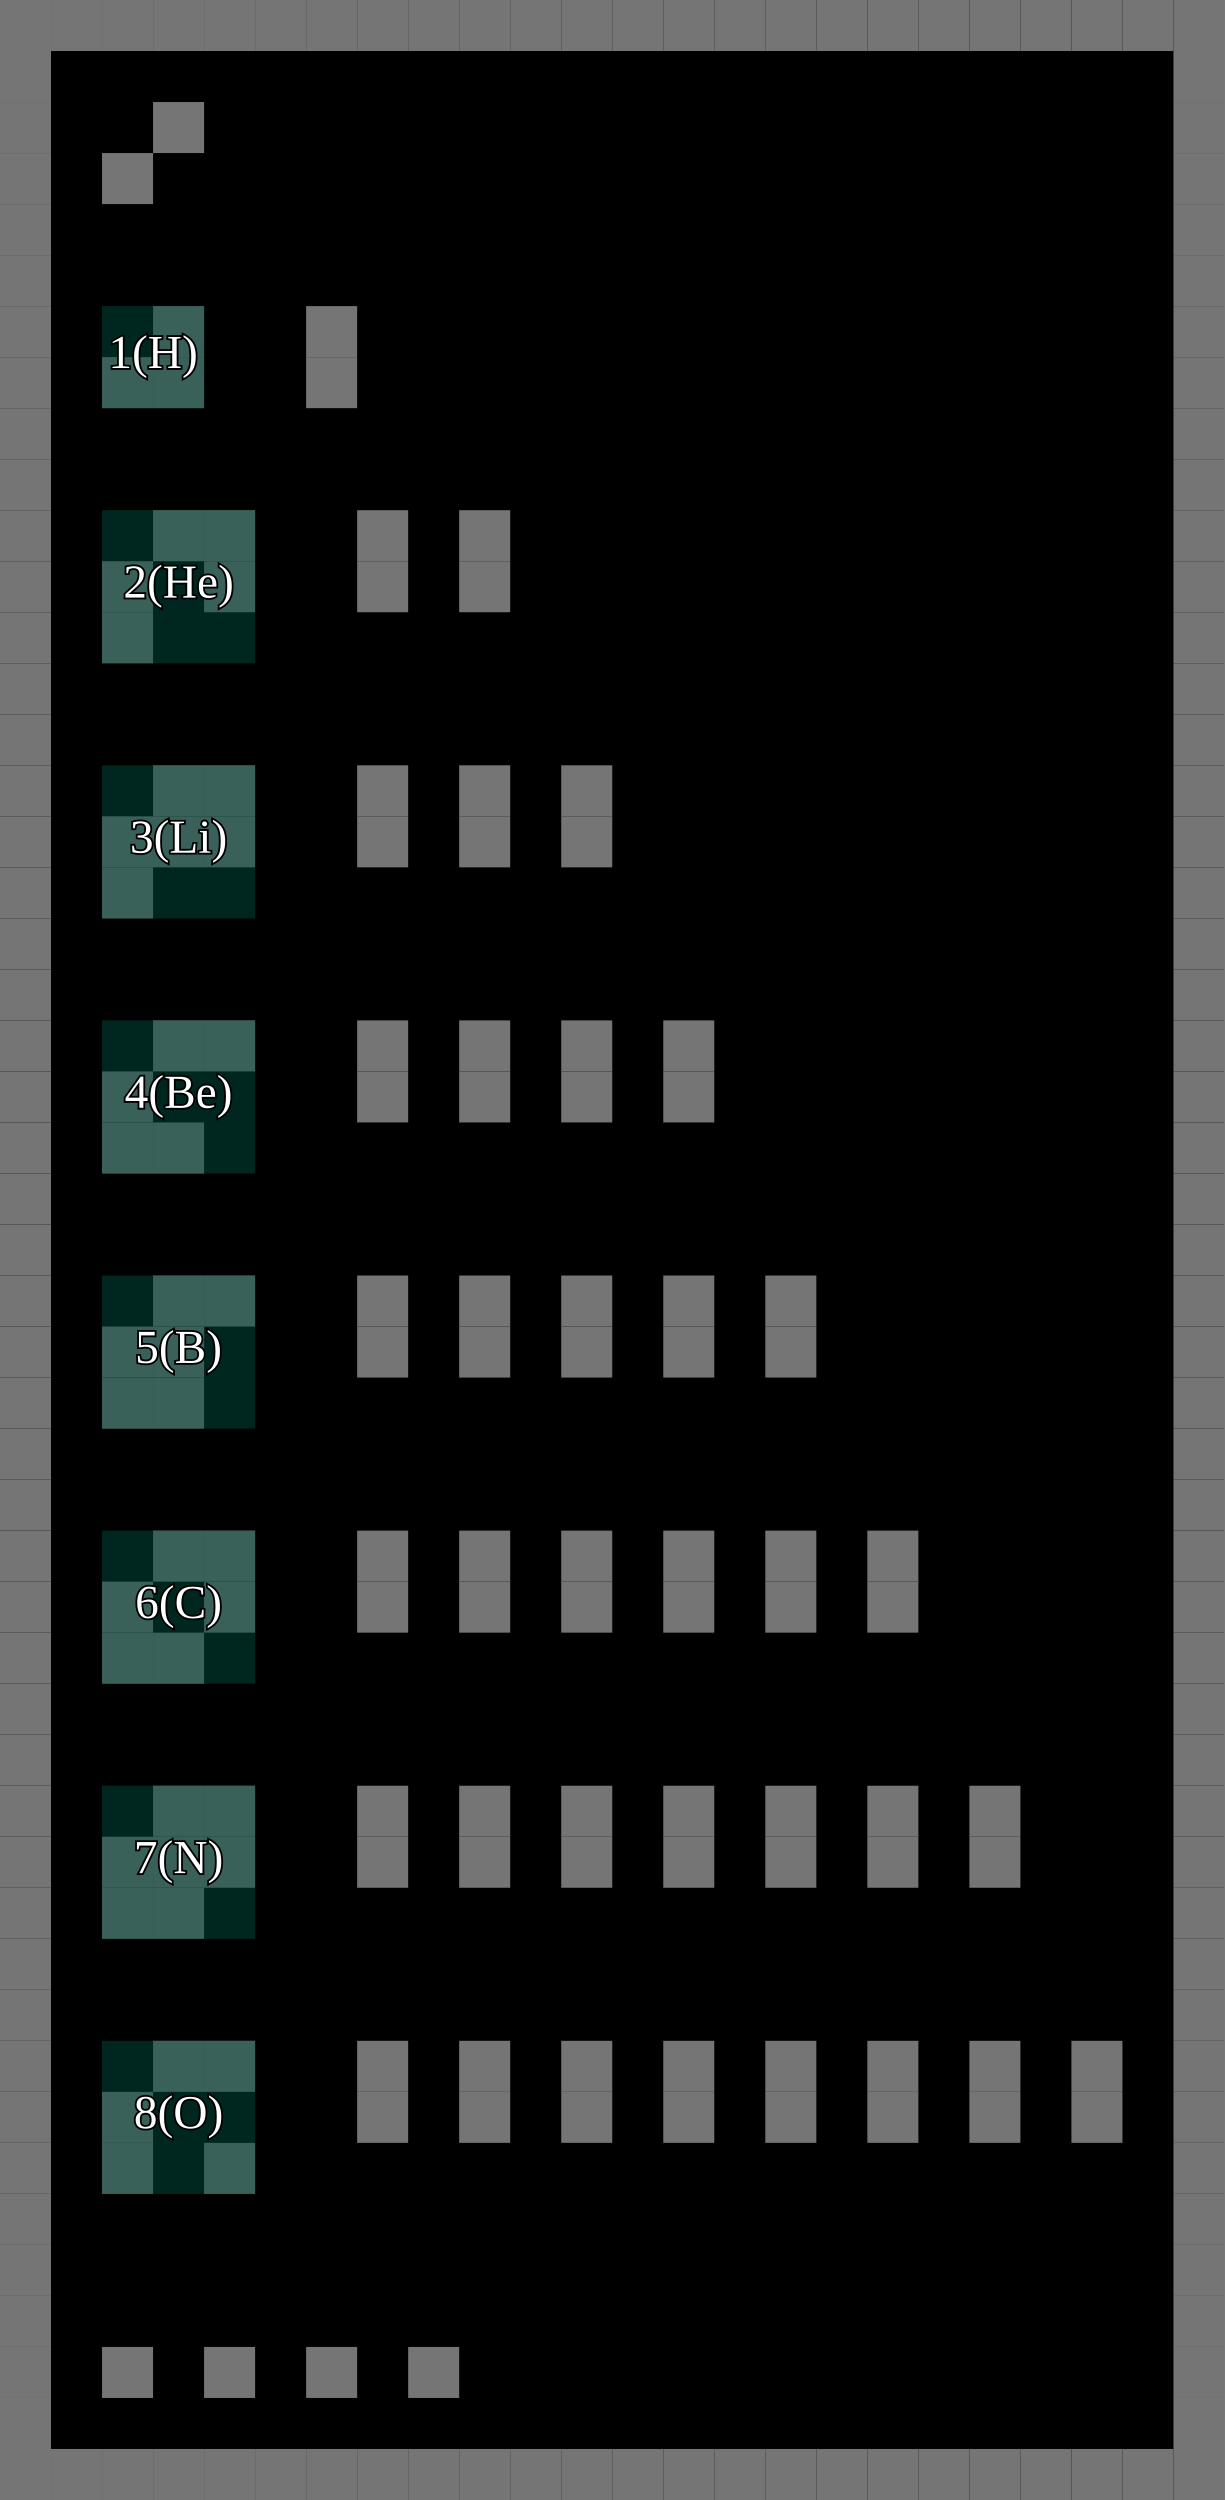
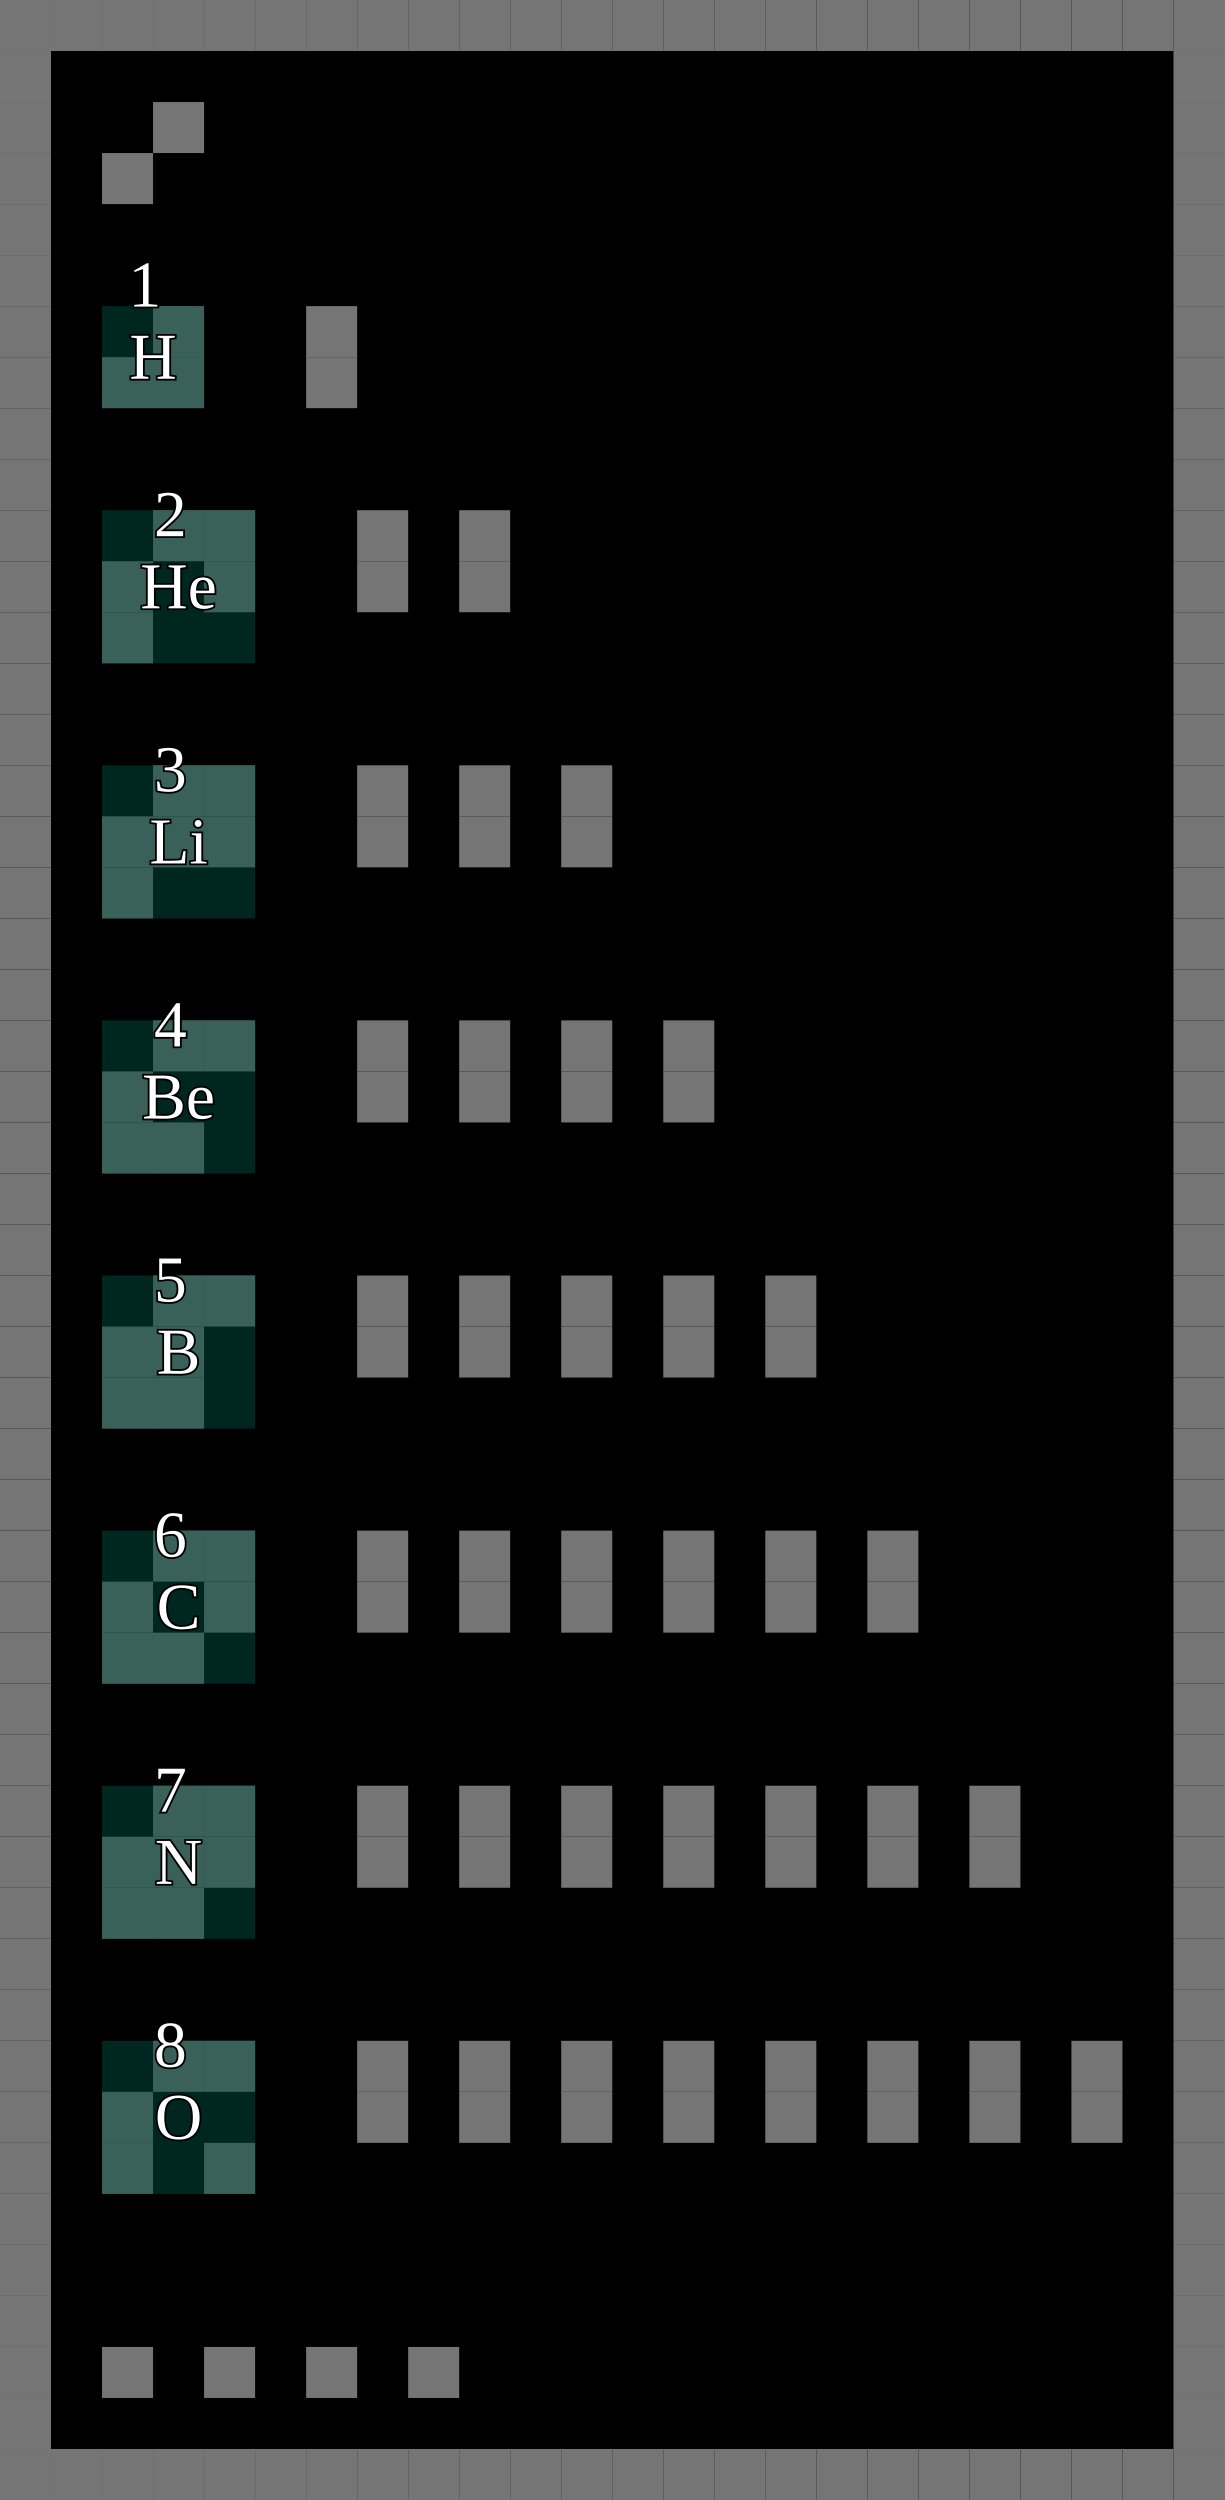
<svg xmlns="http://www.w3.org/2000/svg" height="686" width="336">
  <rect y="0" x="0" height="686" width="336" fill="black" />
  <rect y="0" x="0" height="14" width="14" fill="#757575" />
  <rect y="0" x="14" height="14" width="14" fill="#757575" />
  <rect y="0" x="28" height="14" width="14" fill="#757575" />
  <rect y="0" x="42" height="14" width="14" fill="#757575" />
  <rect y="0" x="56" height="14" width="14" fill="#757575" />
  <rect y="0" x="70" height="14" width="14" fill="#757575" />
  <rect y="0" x="84" height="14" width="14" fill="#757575" />
  <rect y="0" x="98" height="14" width="14" fill="#757575" />
  <rect y="0" x="112" height="14" width="14" fill="#757575" />
  <rect y="0" x="126" height="14" width="14" fill="#757575" />
  <rect y="0" x="140" height="14" width="14" fill="#757575" />
  <rect y="0" x="154" height="14" width="14" fill="#757575" />
  <rect y="0" x="168" height="14" width="14" fill="#757575" />
  <rect y="0" x="182" height="14" width="14" fill="#757575" />
  <rect y="0" x="196" height="14" width="14" fill="#757575" />
  <rect y="0" x="210" height="14" width="14" fill="#757575" />
  <rect y="0" x="224" height="14" width="14" fill="#757575" />
  <rect y="0" x="238" height="14" width="14" fill="#757575" />
  <rect y="0" x="252" height="14" width="14" fill="#757575" />
  <rect y="0" x="266" height="14" width="14" fill="#757575" />
  <rect y="0" x="280" height="14" width="14" fill="#757575" />
  <rect y="0" x="294" height="14" width="14" fill="#757575" />
  <rect y="0" x="308" height="14" width="14" fill="#757575" />
  <rect y="0" x="322" height="14" width="14" fill="#757575" />
  <rect y="14" x="0" height="14" width="14" fill="#757575" />
  <rect y="14" x="322" height="14" width="14" fill="#757575" />
  <rect y="28" x="0" height="14" width="14" fill="#757575" />
  <rect y="28" x="42" height="14" width="14" fill="#757575" />
  <rect y="28" x="322" height="14" width="14" fill="#757575" />
  <rect y="42" x="0" height="14" width="14" fill="#757575" />
  <rect y="42" x="28" height="14" width="14" fill="#757575" />
  <rect y="42" x="322" height="14" width="14" fill="#757575" />
  <rect y="56" x="0" height="14" width="14" fill="#757575" />
  <rect y="56" x="322" height="14" width="14" fill="#757575" />
  <rect y="70" x="0" height="14" width="14" fill="#757575" />
  <rect y="70" x="322" height="14" width="14" fill="#757575" />
  <rect y="84" x="0" height="14" width="14" fill="#757575" />
  <rect y="84" x="42" height="14" width="14" fill="#757575" />
  <rect y="84" x="84" height="14" width="14" fill="#757575" />
  <rect y="84" x="322" height="14" width="14" fill="#757575" />
  <rect y="98" x="0" height="14" width="14" fill="#757575" />
  <rect y="98" x="28" height="14" width="14" fill="#757575" />
  <rect y="98" x="42" height="14" width="14" fill="#757575" />
  <rect y="98" x="84" height="14" width="14" fill="#757575" />
  <rect y="98" x="322" height="14" width="14" fill="#757575" />
  <rect y="112" x="0" height="14" width="14" fill="#757575" />
  <rect y="112" x="322" height="14" width="14" fill="#757575" />
  <rect y="126" x="0" height="14" width="14" fill="#757575" />
  <rect y="126" x="322" height="14" width="14" fill="#757575" />
  <rect y="140" x="0" height="14" width="14" fill="#757575" />
  <rect y="140" x="42" height="14" width="14" fill="#757575" />
  <rect y="140" x="56" height="14" width="14" fill="#757575" />
  <rect y="140" x="98" height="14" width="14" fill="#757575" />
  <rect y="140" x="126" height="14" width="14" fill="#757575" />
  <rect y="140" x="322" height="14" width="14" fill="#757575" />
  <rect y="154" x="0" height="14" width="14" fill="#757575" />
  <rect y="154" x="28" height="14" width="14" fill="#757575" />
  <rect y="154" x="56" height="14" width="14" fill="#757575" />
  <rect y="154" x="98" height="14" width="14" fill="#757575" />
  <rect y="154" x="126" height="14" width="14" fill="#757575" />
  <rect y="154" x="322" height="14" width="14" fill="#757575" />
  <rect y="168" x="0" height="14" width="14" fill="#757575" />
  <rect y="168" x="28" height="14" width="14" fill="#757575" />
  <rect y="168" x="322" height="14" width="14" fill="#757575" />
  <rect y="182" x="0" height="14" width="14" fill="#757575" />
  <rect y="182" x="322" height="14" width="14" fill="#757575" />
  <rect y="196" x="0" height="14" width="14" fill="#757575" />
  <rect y="196" x="322" height="14" width="14" fill="#757575" />
  <rect y="210" x="0" height="14" width="14" fill="#757575" />
  <rect y="210" x="42" height="14" width="14" fill="#757575" />
  <rect y="210" x="56" height="14" width="14" fill="#757575" />
  <rect y="210" x="98" height="14" width="14" fill="#757575" />
  <rect y="210" x="126" height="14" width="14" fill="#757575" />
  <rect y="210" x="154" height="14" width="14" fill="#757575" />
  <rect y="210" x="322" height="14" width="14" fill="#757575" />
  <rect y="224" x="0" height="14" width="14" fill="#757575" />
  <rect y="224" x="28" height="14" width="14" fill="#757575" />
  <rect y="224" x="42" height="14" width="14" fill="#757575" />
  <rect y="224" x="56" height="14" width="14" fill="#757575" />
  <rect y="224" x="98" height="14" width="14" fill="#757575" />
  <rect y="224" x="126" height="14" width="14" fill="#757575" />
  <rect y="224" x="154" height="14" width="14" fill="#757575" />
  <rect y="224" x="322" height="14" width="14" fill="#757575" />
  <rect y="238" x="0" height="14" width="14" fill="#757575" />
  <rect y="238" x="28" height="14" width="14" fill="#757575" />
  <rect y="238" x="322" height="14" width="14" fill="#757575" />
  <rect y="252" x="0" height="14" width="14" fill="#757575" />
  <rect y="252" x="322" height="14" width="14" fill="#757575" />
  <rect y="266" x="0" height="14" width="14" fill="#757575" />
  <rect y="266" x="322" height="14" width="14" fill="#757575" />
  <rect y="280" x="0" height="14" width="14" fill="#757575" />
  <rect y="280" x="42" height="14" width="14" fill="#757575" />
  <rect y="280" x="56" height="14" width="14" fill="#757575" />
  <rect y="280" x="98" height="14" width="14" fill="#757575" />
  <rect y="280" x="126" height="14" width="14" fill="#757575" />
  <rect y="280" x="154" height="14" width="14" fill="#757575" />
  <rect y="280" x="182" height="14" width="14" fill="#757575" />
  <rect y="280" x="322" height="14" width="14" fill="#757575" />
  <rect y="294" x="0" height="14" width="14" fill="#757575" />
  <rect y="294" x="28" height="14" width="14" fill="#757575" />
  <rect y="294" x="98" height="14" width="14" fill="#757575" />
  <rect y="294" x="126" height="14" width="14" fill="#757575" />
  <rect y="294" x="154" height="14" width="14" fill="#757575" />
  <rect y="294" x="182" height="14" width="14" fill="#757575" />
  <rect y="294" x="322" height="14" width="14" fill="#757575" />
  <rect y="308" x="0" height="14" width="14" fill="#757575" />
  <rect y="308" x="28" height="14" width="14" fill="#757575" />
  <rect y="308" x="42" height="14" width="14" fill="#757575" />
  <rect y="308" x="322" height="14" width="14" fill="#757575" />
  <rect y="322" x="0" height="14" width="14" fill="#757575" />
  <rect y="322" x="322" height="14" width="14" fill="#757575" />
  <rect y="336" x="0" height="14" width="14" fill="#757575" />
  <rect y="336" x="322" height="14" width="14" fill="#757575" />
  <rect y="350" x="0" height="14" width="14" fill="#757575" />
  <rect y="350" x="42" height="14" width="14" fill="#757575" />
  <rect y="350" x="56" height="14" width="14" fill="#757575" />
  <rect y="350" x="98" height="14" width="14" fill="#757575" />
  <rect y="350" x="126" height="14" width="14" fill="#757575" />
  <rect y="350" x="154" height="14" width="14" fill="#757575" />
  <rect y="350" x="182" height="14" width="14" fill="#757575" />
  <rect y="350" x="210" height="14" width="14" fill="#757575" />
  <rect y="350" x="322" height="14" width="14" fill="#757575" />
  <rect y="364" x="0" height="14" width="14" fill="#757575" />
  <rect y="364" x="28" height="14" width="14" fill="#757575" />
  <rect y="364" x="42" height="14" width="14" fill="#757575" />
  <rect y="364" x="98" height="14" width="14" fill="#757575" />
  <rect y="364" x="126" height="14" width="14" fill="#757575" />
  <rect y="364" x="154" height="14" width="14" fill="#757575" />
  <rect y="364" x="182" height="14" width="14" fill="#757575" />
  <rect y="364" x="210" height="14" width="14" fill="#757575" />
  <rect y="364" x="322" height="14" width="14" fill="#757575" />
  <rect y="378" x="0" height="14" width="14" fill="#757575" />
  <rect y="378" x="28" height="14" width="14" fill="#757575" />
  <rect y="378" x="42" height="14" width="14" fill="#757575" />
  <rect y="378" x="322" height="14" width="14" fill="#757575" />
  <rect y="392" x="0" height="14" width="14" fill="#757575" />
  <rect y="392" x="322" height="14" width="14" fill="#757575" />
  <rect y="406" x="0" height="14" width="14" fill="#757575" />
  <rect y="406" x="322" height="14" width="14" fill="#757575" />
  <rect y="420" x="0" height="14" width="14" fill="#757575" />
  <rect y="420" x="42" height="14" width="14" fill="#757575" />
  <rect y="420" x="56" height="14" width="14" fill="#757575" />
  <rect y="420" x="98" height="14" width="14" fill="#757575" />
  <rect y="420" x="126" height="14" width="14" fill="#757575" />
  <rect y="420" x="154" height="14" width="14" fill="#757575" />
  <rect y="420" x="182" height="14" width="14" fill="#757575" />
  <rect y="420" x="210" height="14" width="14" fill="#757575" />
  <rect y="420" x="238" height="14" width="14" fill="#757575" />
  <rect y="420" x="322" height="14" width="14" fill="#757575" />
  <rect y="434" x="0" height="14" width="14" fill="#757575" />
  <rect y="434" x="28" height="14" width="14" fill="#757575" />
  <rect y="434" x="56" height="14" width="14" fill="#757575" />
  <rect y="434" x="98" height="14" width="14" fill="#757575" />
  <rect y="434" x="126" height="14" width="14" fill="#757575" />
  <rect y="434" x="154" height="14" width="14" fill="#757575" />
  <rect y="434" x="182" height="14" width="14" fill="#757575" />
  <rect y="434" x="210" height="14" width="14" fill="#757575" />
  <rect y="434" x="238" height="14" width="14" fill="#757575" />
  <rect y="434" x="322" height="14" width="14" fill="#757575" />
  <rect y="448" x="0" height="14" width="14" fill="#757575" />
  <rect y="448" x="28" height="14" width="14" fill="#757575" />
  <rect y="448" x="42" height="14" width="14" fill="#757575" />
  <rect y="448" x="322" height="14" width="14" fill="#757575" />
  <rect y="462" x="0" height="14" width="14" fill="#757575" />
  <rect y="462" x="322" height="14" width="14" fill="#757575" />
  <rect y="476" x="0" height="14" width="14" fill="#757575" />
  <rect y="476" x="322" height="14" width="14" fill="#757575" />
  <rect y="490" x="0" height="14" width="14" fill="#757575" />
  <rect y="490" x="42" height="14" width="14" fill="#757575" />
  <rect y="490" x="56" height="14" width="14" fill="#757575" />
  <rect y="490" x="98" height="14" width="14" fill="#757575" />
  <rect y="490" x="126" height="14" width="14" fill="#757575" />
  <rect y="490" x="154" height="14" width="14" fill="#757575" />
  <rect y="490" x="182" height="14" width="14" fill="#757575" />
  <rect y="490" x="210" height="14" width="14" fill="#757575" />
  <rect y="490" x="238" height="14" width="14" fill="#757575" />
  <rect y="490" x="266" height="14" width="14" fill="#757575" />
  <rect y="490" x="322" height="14" width="14" fill="#757575" />
  <rect y="504" x="0" height="14" width="14" fill="#757575" />
  <rect y="504" x="28" height="14" width="14" fill="#757575" />
  <rect y="504" x="42" height="14" width="14" fill="#757575" />
  <rect y="504" x="56" height="14" width="14" fill="#757575" />
  <rect y="504" x="98" height="14" width="14" fill="#757575" />
  <rect y="504" x="126" height="14" width="14" fill="#757575" />
  <rect y="504" x="154" height="14" width="14" fill="#757575" />
  <rect y="504" x="182" height="14" width="14" fill="#757575" />
  <rect y="504" x="210" height="14" width="14" fill="#757575" />
  <rect y="504" x="238" height="14" width="14" fill="#757575" />
  <rect y="504" x="266" height="14" width="14" fill="#757575" />
  <rect y="504" x="322" height="14" width="14" fill="#757575" />
  <rect y="518" x="0" height="14" width="14" fill="#757575" />
  <rect y="518" x="28" height="14" width="14" fill="#757575" />
  <rect y="518" x="42" height="14" width="14" fill="#757575" />
  <rect y="518" x="322" height="14" width="14" fill="#757575" />
  <rect y="532" x="0" height="14" width="14" fill="#757575" />
  <rect y="532" x="322" height="14" width="14" fill="#757575" />
  <rect y="546" x="0" height="14" width="14" fill="#757575" />
  <rect y="546" x="322" height="14" width="14" fill="#757575" />
  <rect y="560" x="0" height="14" width="14" fill="#757575" />
  <rect y="560" x="42" height="14" width="14" fill="#757575" />
  <rect y="560" x="56" height="14" width="14" fill="#757575" />
  <rect y="560" x="98" height="14" width="14" fill="#757575" />
  <rect y="560" x="126" height="14" width="14" fill="#757575" />
  <rect y="560" x="154" height="14" width="14" fill="#757575" />
  <rect y="560" x="182" height="14" width="14" fill="#757575" />
  <rect y="560" x="210" height="14" width="14" fill="#757575" />
  <rect y="560" x="238" height="14" width="14" fill="#757575" />
  <rect y="560" x="266" height="14" width="14" fill="#757575" />
  <rect y="560" x="294" height="14" width="14" fill="#757575" />
  <rect y="560" x="322" height="14" width="14" fill="#757575" />
  <rect y="574" x="0" height="14" width="14" fill="#757575" />
  <rect y="574" x="28" height="14" width="14" fill="#757575" />
  <rect y="574" x="98" height="14" width="14" fill="#757575" />
  <rect y="574" x="126" height="14" width="14" fill="#757575" />
  <rect y="574" x="154" height="14" width="14" fill="#757575" />
  <rect y="574" x="182" height="14" width="14" fill="#757575" />
  <rect y="574" x="210" height="14" width="14" fill="#757575" />
  <rect y="574" x="238" height="14" width="14" fill="#757575" />
  <rect y="574" x="266" height="14" width="14" fill="#757575" />
  <rect y="574" x="294" height="14" width="14" fill="#757575" />
  <rect y="574" x="322" height="14" width="14" fill="#757575" />
  <rect y="588" x="0" height="14" width="14" fill="#757575" />
  <rect y="588" x="28" height="14" width="14" fill="#757575" />
  <rect y="588" x="56" height="14" width="14" fill="#757575" />
  <rect y="588" x="322" height="14" width="14" fill="#757575" />
  <rect y="602" x="0" height="14" width="14" fill="#757575" />
  <rect y="602" x="322" height="14" width="14" fill="#757575" />
  <rect y="616" x="0" height="14" width="14" fill="#757575" />
  <rect y="616" x="322" height="14" width="14" fill="#757575" />
  <rect y="630" x="0" height="14" width="14" fill="#757575" />
  <rect y="630" x="322" height="14" width="14" fill="#757575" />
  <rect y="644" x="0" height="14" width="14" fill="#757575" />
  <rect y="644" x="28" height="14" width="14" fill="#757575" />
  <rect y="644" x="56" height="14" width="14" fill="#757575" />
  <rect y="644" x="84" height="14" width="14" fill="#757575" />
  <rect y="644" x="112" height="14" width="14" fill="#757575" />
  <rect y="644" x="322" height="14" width="14" fill="#757575" />
  <rect y="658" x="0" height="14" width="14" fill="#757575" />
  <rect y="658" x="322" height="14" width="14" fill="#757575" />
  <rect y="672" x="0" height="14" width="14" fill="#757575" />
  <rect y="672" x="14" height="14" width="14" fill="#757575" />
  <rect y="672" x="28" height="14" width="14" fill="#757575" />
  <rect y="672" x="42" height="14" width="14" fill="#757575" />
  <rect y="672" x="56" height="14" width="14" fill="#757575" />
  <rect y="672" x="70" height="14" width="14" fill="#757575" />
  <rect y="672" x="84" height="14" width="14" fill="#757575" />
  <rect y="672" x="98" height="14" width="14" fill="#757575" />
  <rect y="672" x="112" height="14" width="14" fill="#757575" />
  <rect y="672" x="126" height="14" width="14" fill="#757575" />
  <rect y="672" x="140" height="14" width="14" fill="#757575" />
  <rect y="672" x="154" height="14" width="14" fill="#757575" />
  <rect y="672" x="168" height="14" width="14" fill="#757575" />
  <rect y="672" x="182" height="14" width="14" fill="#757575" />
  <rect y="672" x="196" height="14" width="14" fill="#757575" />
  <rect y="672" x="210" height="14" width="14" fill="#757575" />
  <rect y="672" x="224" height="14" width="14" fill="#757575" />
  <rect y="672" x="238" height="14" width="14" fill="#757575" />
  <rect y="672" x="252" height="14" width="14" fill="#757575" />
  <rect y="672" x="266" height="14" width="14" fill="#757575" />
  <rect y="672" x="280" height="14" width="14" fill="#757575" />
  <rect y="672" x="294" height="14" width="14" fill="#757575" />
  <rect y="672" x="308" height="14" width="14" fill="#757575" />
  <rect y="672" x="322" height="14" width="14" fill="#757575" />
  <rect y="84" x="28" height="28" width="28" fill="#004D40" fill-opacity="0.5" />
-   <text y="98" x="42" dominant-baseline="middle" text-anchor="middle" fill="white" style="paint-order: stroke; fill: white; stroke: black; stroke-width: 1px; font-family=&quot;monospace&quot;; font-size: 13px">
-     <tspan x="42" dy="0em">1(H)</tspan>
+   <text y="98" x="42" dominant-baseline="middle" text-anchor="middle" fill="white" style="paint-order: stroke; fill: white; stroke: black; stroke-width: 1px; font-family=&quot;monospace&quot;; font-size: 18px">
+     <tspan x="42" dy="-1em">1</tspan>
+     <tspan x="42" dy="1.1em">H</tspan>
  </text>
  <rect y="140" x="28" height="42" width="42" fill="#004D40" fill-opacity="0.5" />
-   <text y="161" x="49" dominant-baseline="middle" text-anchor="middle" fill="white" style="paint-order: stroke; fill: white; stroke: black; stroke-width: 1px; font-family=&quot;monospace&quot;; font-size: 13px">
-     <tspan x="49" dy="0em">2(He)</tspan>
+   <text y="161" x="49" dominant-baseline="middle" text-anchor="middle" fill="white" style="paint-order: stroke; fill: white; stroke: black; stroke-width: 1px; font-family=&quot;monospace&quot;; font-size: 18px">
+     <tspan x="49" dy="-1em">2</tspan>
+     <tspan x="49" dy="1.1em">He</tspan>
  </text>
  <rect y="210" x="28" height="42" width="42" fill="#004D40" fill-opacity="0.5" />
-   <text y="231" x="49" dominant-baseline="middle" text-anchor="middle" fill="white" style="paint-order: stroke; fill: white; stroke: black; stroke-width: 1px; font-family=&quot;monospace&quot;; font-size: 13px">
-     <tspan x="49" dy="0em">3(Li)</tspan>
+   <text y="231" x="49" dominant-baseline="middle" text-anchor="middle" fill="white" style="paint-order: stroke; fill: white; stroke: black; stroke-width: 1px; font-family=&quot;monospace&quot;; font-size: 18px">
+     <tspan x="49" dy="-1em">3</tspan>
+     <tspan x="49" dy="1.1em">Li</tspan>
  </text>
  <rect y="280" x="28" height="42" width="42" fill="#004D40" fill-opacity="0.5" />
-   <text y="301" x="49" dominant-baseline="middle" text-anchor="middle" fill="white" style="paint-order: stroke; fill: white; stroke: black; stroke-width: 1px; font-family=&quot;monospace&quot;; font-size: 13px">
-     <tspan x="49" dy="0em">4(Be)</tspan>
+   <text y="301" x="49" dominant-baseline="middle" text-anchor="middle" fill="white" style="paint-order: stroke; fill: white; stroke: black; stroke-width: 1px; font-family=&quot;monospace&quot;; font-size: 18px">
+     <tspan x="49" dy="-1em">4</tspan>
+     <tspan x="49" dy="1.1em">Be</tspan>
  </text>
  <rect y="350" x="28" height="42" width="42" fill="#004D40" fill-opacity="0.5" />
-   <text y="371" x="49" dominant-baseline="middle" text-anchor="middle" fill="white" style="paint-order: stroke; fill: white; stroke: black; stroke-width: 1px; font-family=&quot;monospace&quot;; font-size: 13px">
-     <tspan x="49" dy="0em">5(B)</tspan>
+   <text y="371" x="49" dominant-baseline="middle" text-anchor="middle" fill="white" style="paint-order: stroke; fill: white; stroke: black; stroke-width: 1px; font-family=&quot;monospace&quot;; font-size: 18px">
+     <tspan x="49" dy="-1em">5</tspan>
+     <tspan x="49" dy="1.1em">B</tspan>
  </text>
  <rect y="420" x="28" height="42" width="42" fill="#004D40" fill-opacity="0.5" />
-   <text y="441" x="49" dominant-baseline="middle" text-anchor="middle" fill="white" style="paint-order: stroke; fill: white; stroke: black; stroke-width: 1px; font-family=&quot;monospace&quot;; font-size: 13px">
-     <tspan x="49" dy="0em">6(C)</tspan>
+   <text y="441" x="49" dominant-baseline="middle" text-anchor="middle" fill="white" style="paint-order: stroke; fill: white; stroke: black; stroke-width: 1px; font-family=&quot;monospace&quot;; font-size: 18px">
+     <tspan x="49" dy="-1em">6</tspan>
+     <tspan x="49" dy="1.1em">C</tspan>
  </text>
  <rect y="490" x="28" height="42" width="42" fill="#004D40" fill-opacity="0.5" />
-   <text y="511" x="49" dominant-baseline="middle" text-anchor="middle" fill="white" style="paint-order: stroke; fill: white; stroke: black; stroke-width: 1px; font-family=&quot;monospace&quot;; font-size: 13px">
-     <tspan x="49" dy="0em">7(N)</tspan>
+   <text y="511" x="49" dominant-baseline="middle" text-anchor="middle" fill="white" style="paint-order: stroke; fill: white; stroke: black; stroke-width: 1px; font-family=&quot;monospace&quot;; font-size: 18px">
+     <tspan x="49" dy="-1em">7</tspan>
+     <tspan x="49" dy="1.1em">N</tspan>
  </text>
  <rect y="560" x="28" height="42" width="42" fill="#004D40" fill-opacity="0.5" />
-   <text y="581" x="49" dominant-baseline="middle" text-anchor="middle" fill="white" style="paint-order: stroke; fill: white; stroke: black; stroke-width: 1px; font-family=&quot;monospace&quot;; font-size: 13px">
-     <tspan x="49" dy="0em">8(O)</tspan>
+   <text y="581" x="49" dominant-baseline="middle" text-anchor="middle" fill="white" style="paint-order: stroke; fill: white; stroke: black; stroke-width: 1px; font-family=&quot;monospace&quot;; font-size: 18px">
+     <tspan x="49" dy="-1em">8</tspan>
+     <tspan x="49" dy="1.1em">O</tspan>
  </text>
</svg>
